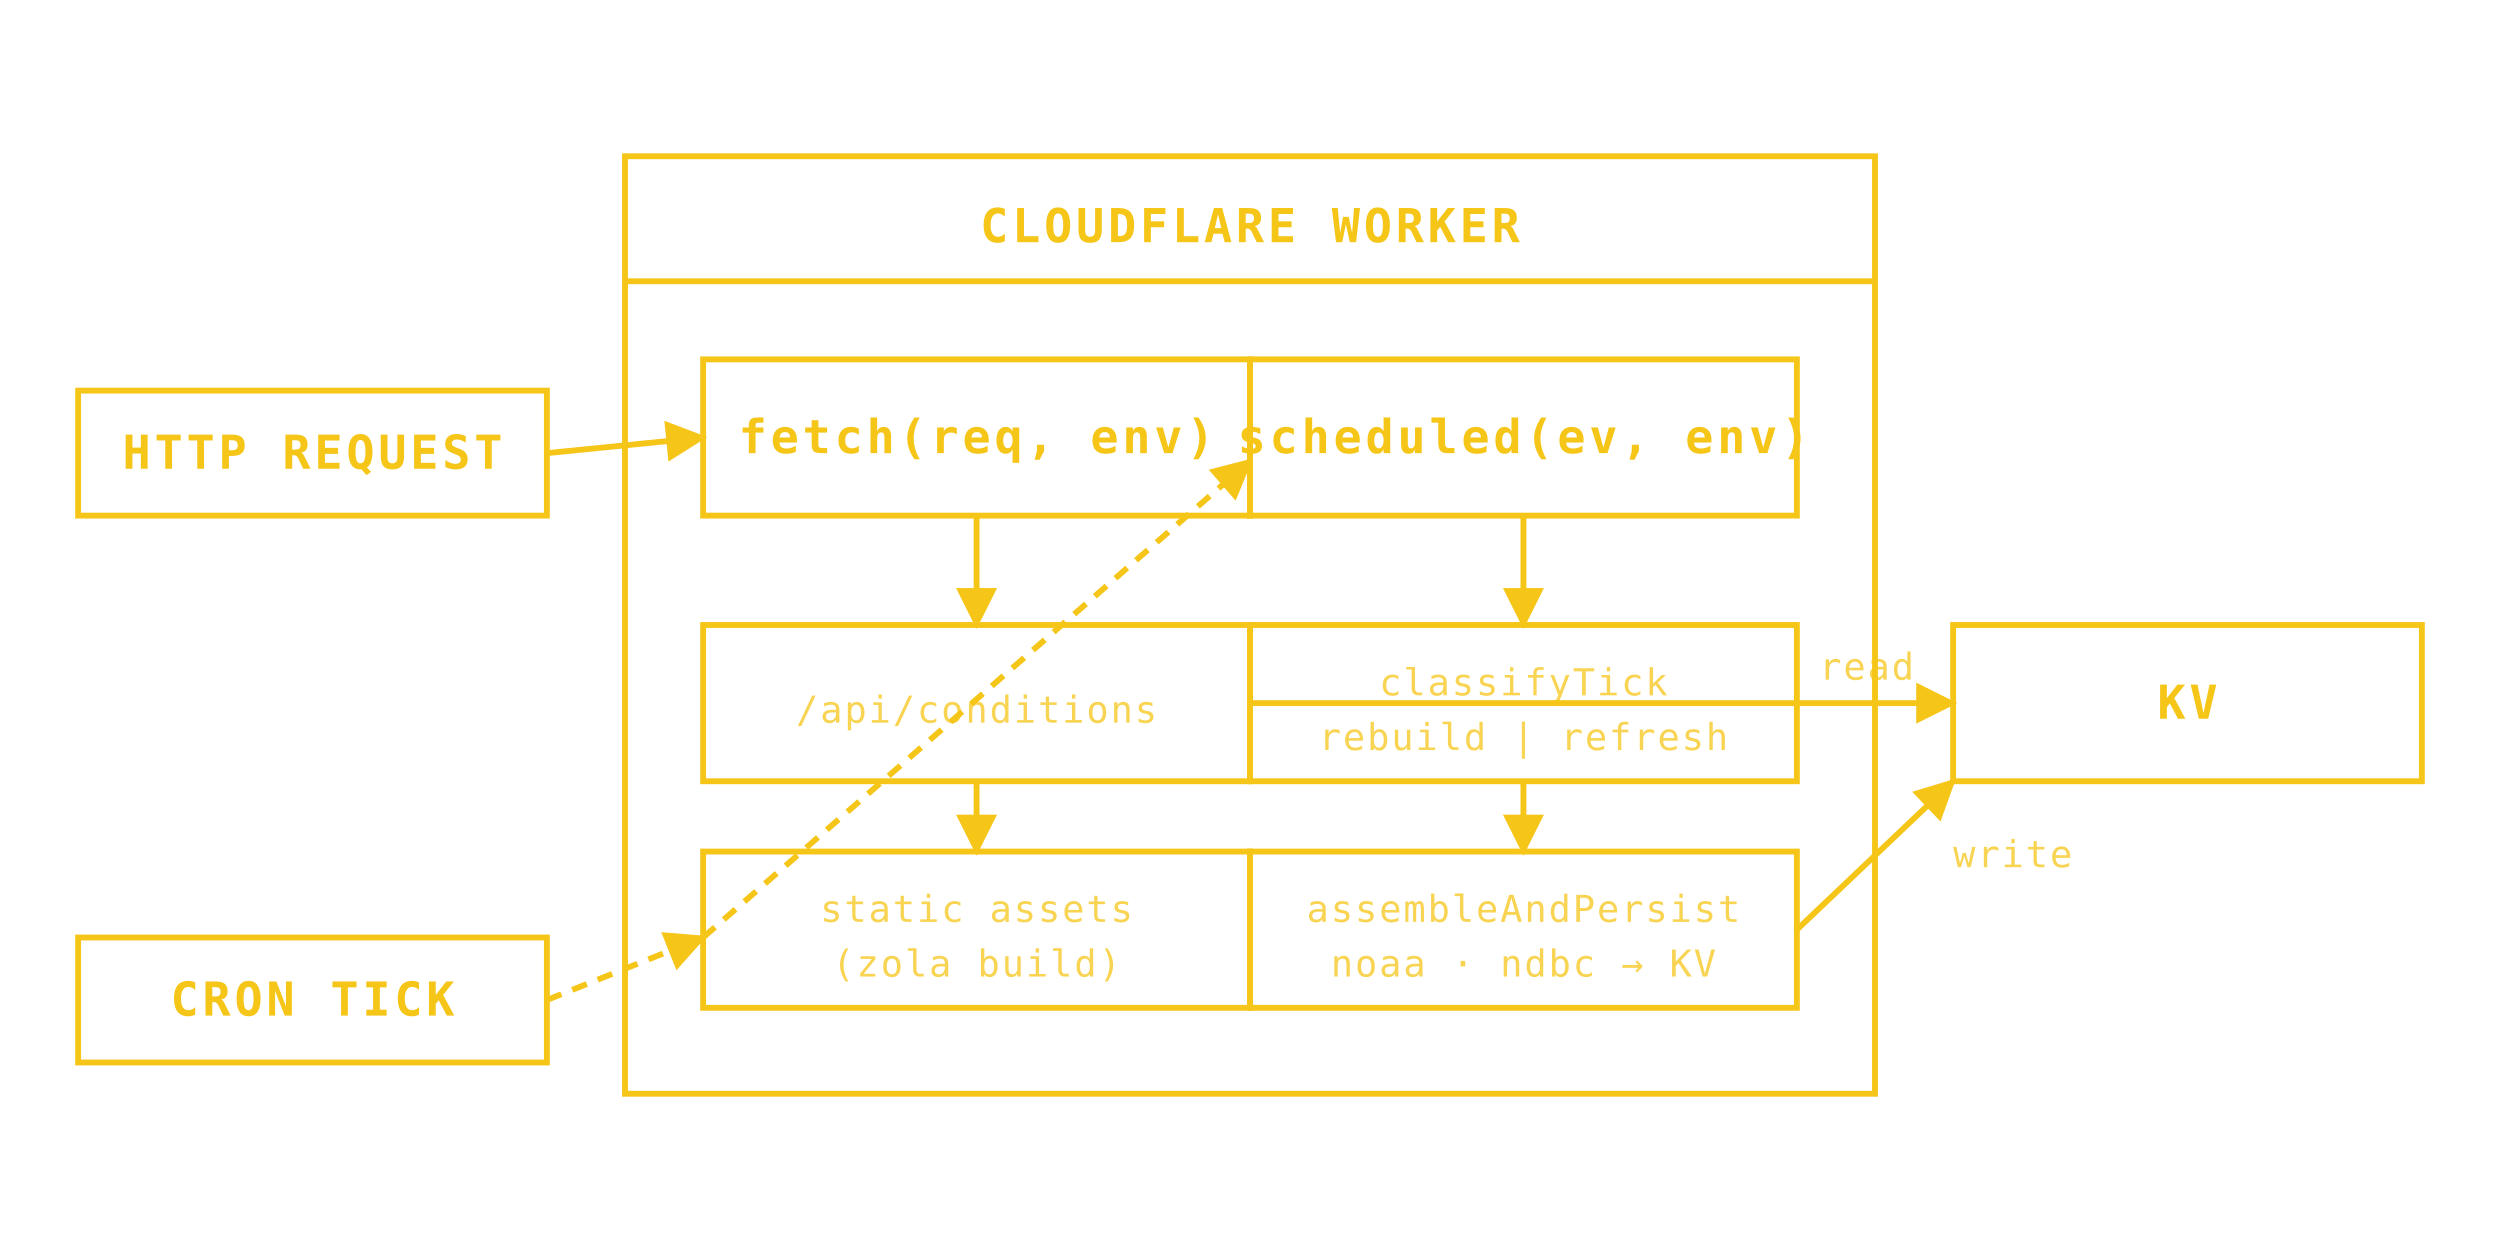
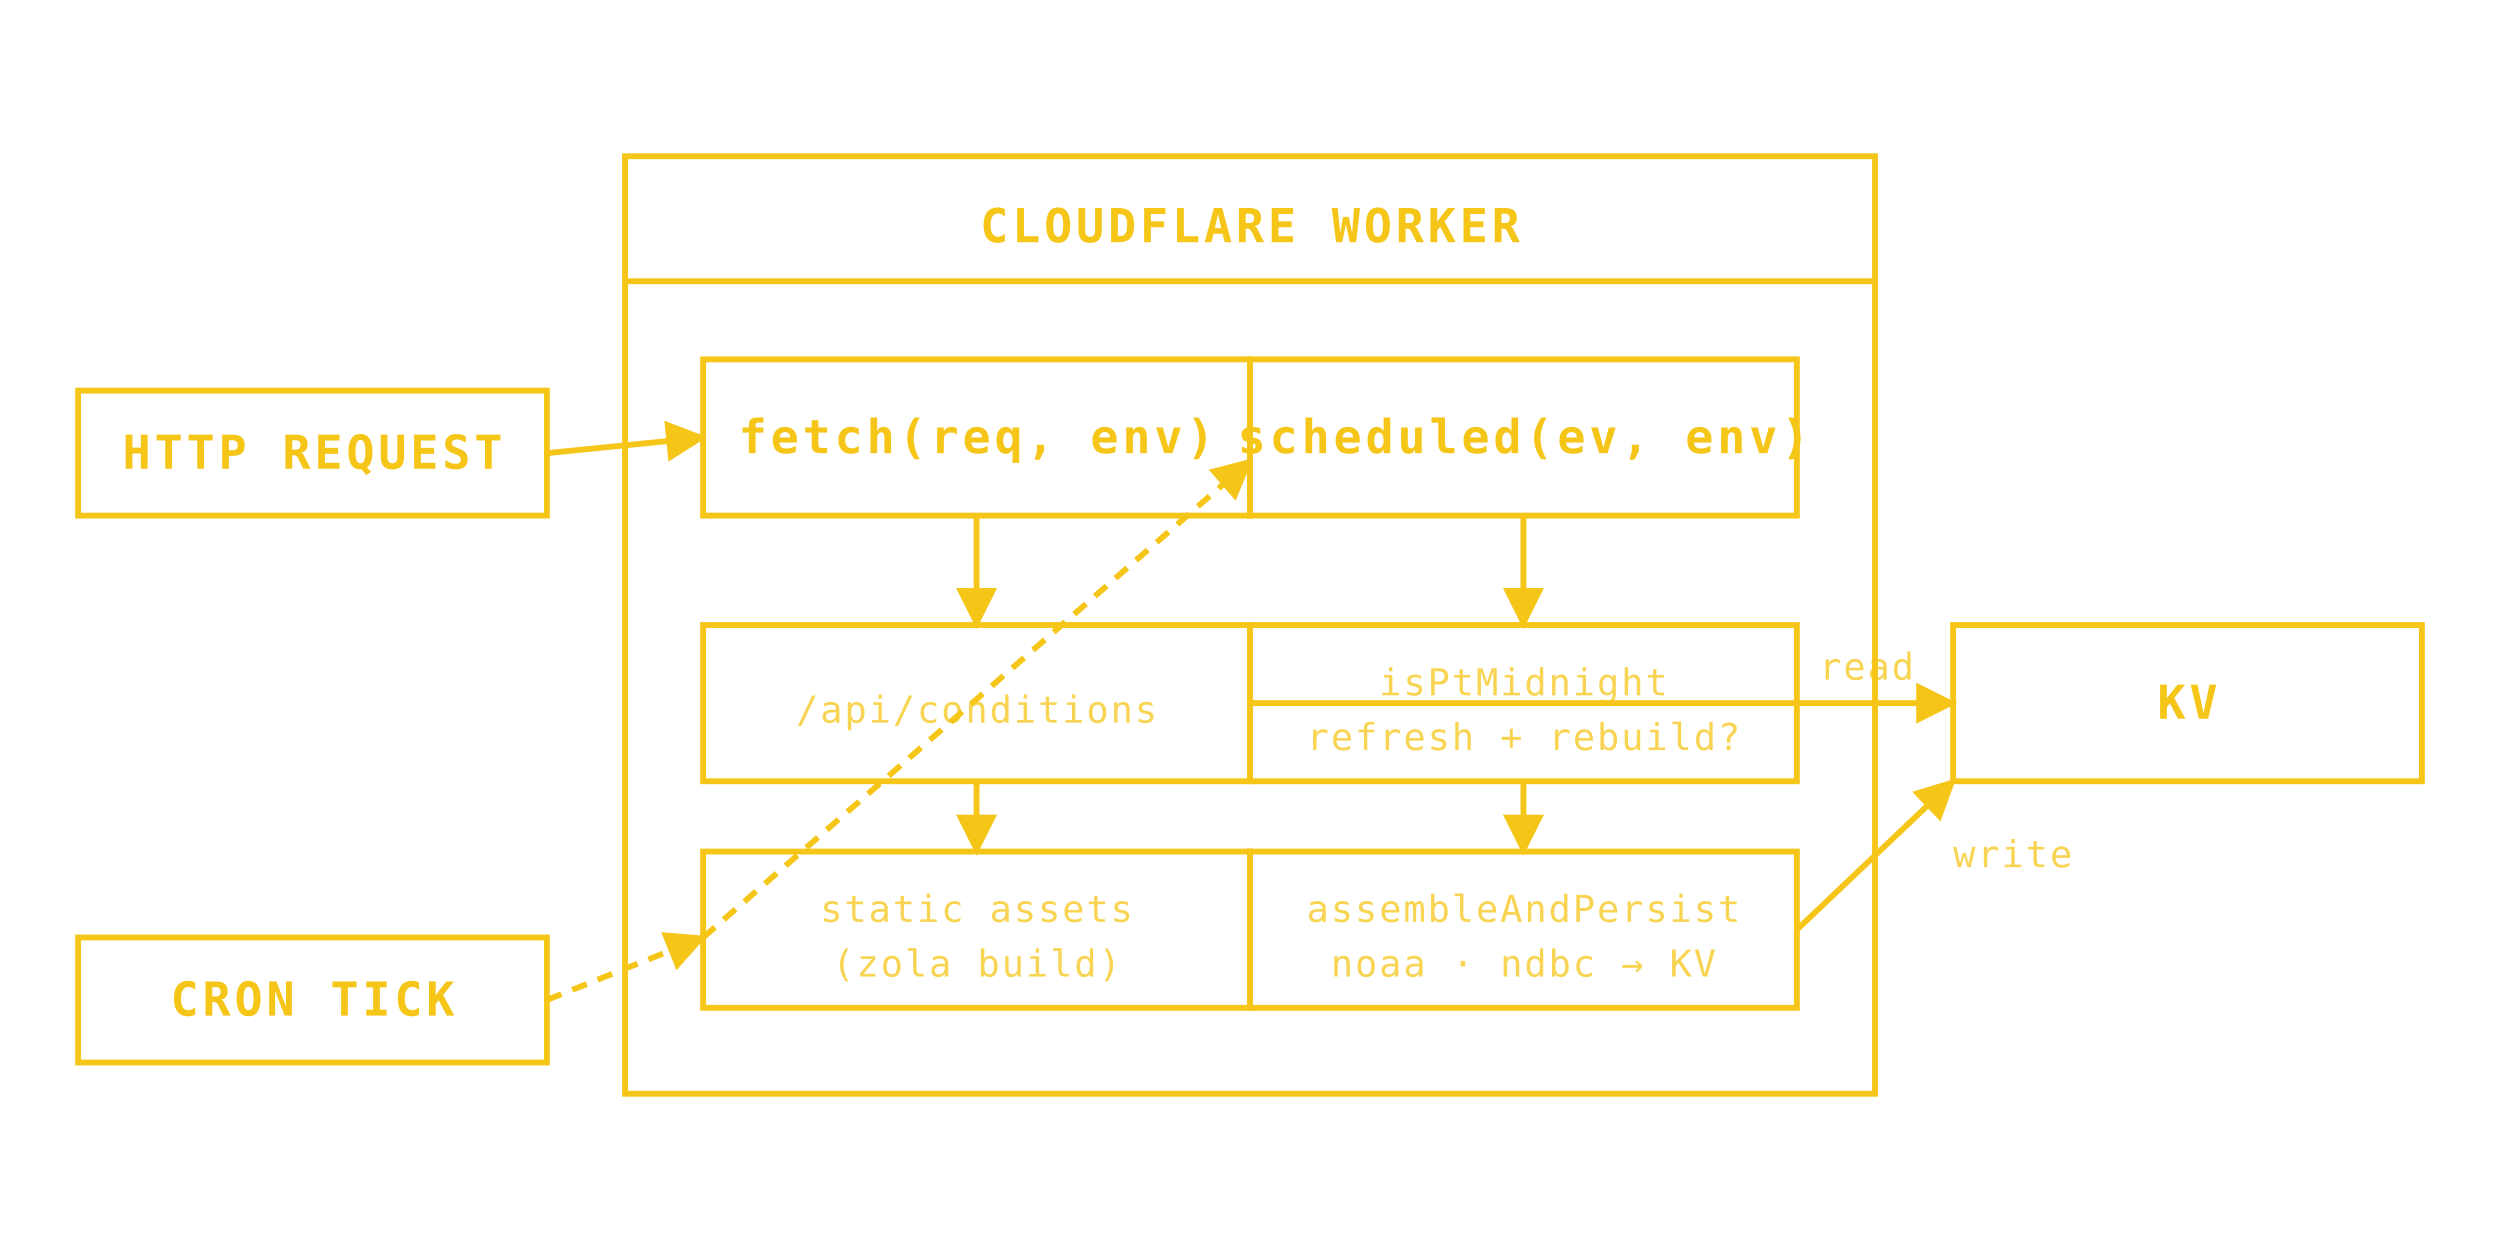
<svg xmlns="http://www.w3.org/2000/svg" viewBox="0 0 640 320" role="img" aria-labelledby="workers-title workers-desc">
  <style>
    .b { fill: none; stroke: #f5c518; stroke-width: 1.5; }
    .t { fill: #f5c518; font-family: ui-monospace, "Share Tech Mono", SFMono-Regular, Menlo, Consolas, monospace; font-size: 11px; letter-spacing: 0.05em; }
    .tl { font-size: 12px; font-weight: 700; letter-spacing: 0.08em; }
    .ts { font-size: 9.5px; opacity: 0.75; }
    .a { fill: none; stroke: #f5c518; stroke-width: 1.5; marker-end: url(#arr); }
    .ad { fill: none; stroke: #f5c518; stroke-width: 1.5; stroke-dasharray: 4 3; marker-end: url(#arr); }
  </style>
  <defs>
    <marker id="arr" viewBox="0 0 10 10" refX="9" refY="5" markerWidth="7" markerHeight="7" orient="auto-start-reverse">
      <path d="M0,0 L10,5 L0,10 z" fill="#f5c518" />
    </marker>
  </defs>
  <rect class="b" x="160" y="40" width="320" height="240" />
  <text class="t tl" x="320" y="62" text-anchor="middle">CLOUDFLARE WORKER</text>
  <line class="b" x1="160" y1="72" x2="480" y2="72" />
  <rect class="b" x="180" y="92" width="140" height="40" />
  <text class="t tl" x="250" y="116" text-anchor="middle">fetch(req, env)</text>
  <rect class="b" x="320" y="92" width="140" height="40" />
  <text class="t tl" x="390" y="116" text-anchor="middle">scheduled(ev, env)</text>
  <rect class="b" x="180" y="160" width="140" height="40" />
  <text class="t ts" x="250" y="185" text-anchor="middle">/api/conditions</text>
  <rect class="b" x="180" y="218" width="140" height="40" />
  <text class="t ts" x="250" y="236" text-anchor="middle">static assets</text>
  <text class="t ts" x="250" y="250" text-anchor="middle">(zola build)</text>
  <line class="a" x1="250" y1="132" x2="250" y2="160" />
  <line class="a" x1="250" y1="200" x2="250" y2="218" />
  <rect class="b" x="320" y="160" width="140" height="40" />
-   <text class="t ts" x="390" y="178" text-anchor="middle">classifyTick</text>
-   <text class="t ts" x="390" y="192" text-anchor="middle">rebuild | refresh</text>
+   <text class="t ts" x="390" y="178" text-anchor="middle">isPtMidnight</text>
+   <text class="t ts" x="390" y="192" text-anchor="middle">refresh + rebuild?</text>
  <rect class="b" x="320" y="218" width="140" height="40" />
  <text class="t ts" x="390" y="236" text-anchor="middle">assembleAndPersist</text>
  <text class="t ts" x="390" y="250" text-anchor="middle">noaa · ndbc → KV</text>
  <line class="a" x1="390" y1="132" x2="390" y2="160" />
  <line class="a" x1="390" y1="200" x2="390" y2="218" />
  <rect class="b" x="20" y="100" width="120" height="32" />
  <text class="t tl" x="80" y="120" text-anchor="middle">HTTP REQUEST</text>
  <line class="a" x1="140" y1="116" x2="180" y2="112" />
  <rect class="b" x="20" y="100" width="120" height="32" transform="translate(0,140)" />
  <text class="t tl" x="80" y="260" text-anchor="middle">CRON TICK</text>
  <line class="ad" x1="140" y1="256" x2="180" y2="240" />
  <line class="ad" x1="180" y1="240" x2="320" y2="118" />
  <rect class="b" x="500" y="160" width="120" height="40" />
  <text class="t tl" x="560" y="184" text-anchor="middle">KV</text>
  <line class="a" x1="320" y1="180" x2="500" y2="180" />
  <text class="t ts" x="490" y="174" text-anchor="end">read</text>
  <line class="a" x1="460" y1="238" x2="500" y2="200" />
  <text class="t ts" x="500" y="222">write</text>
</svg>
